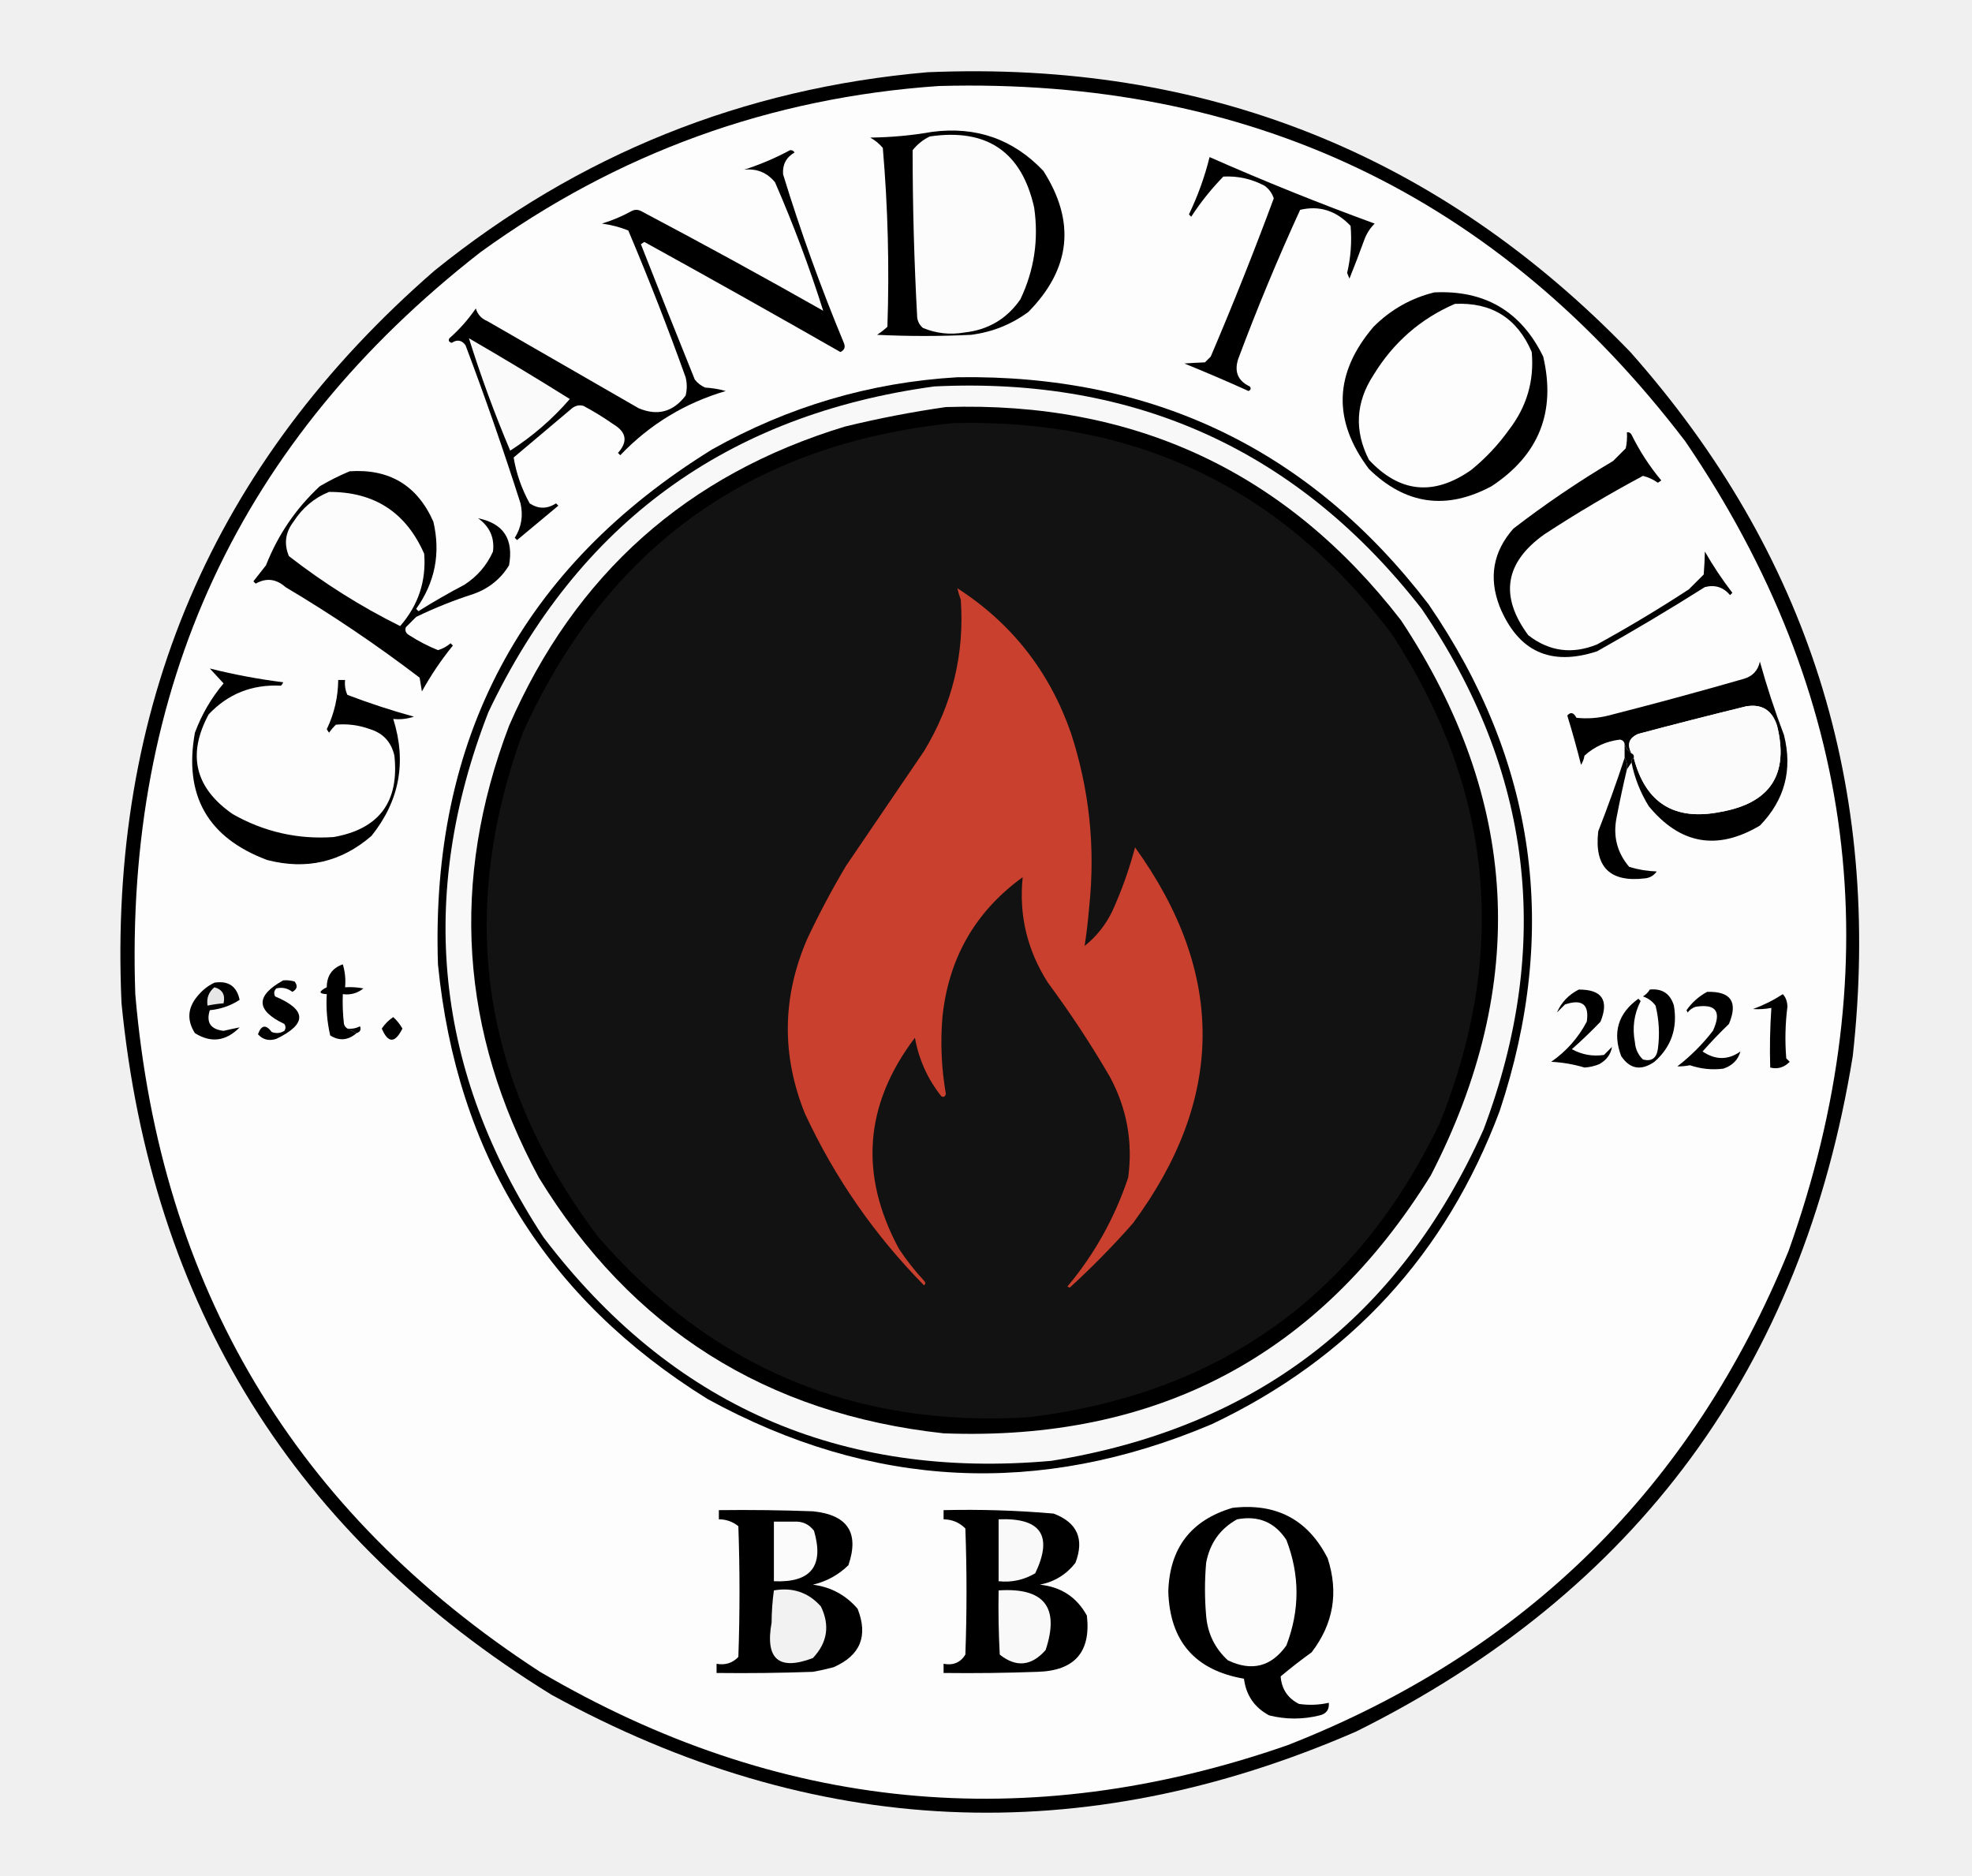
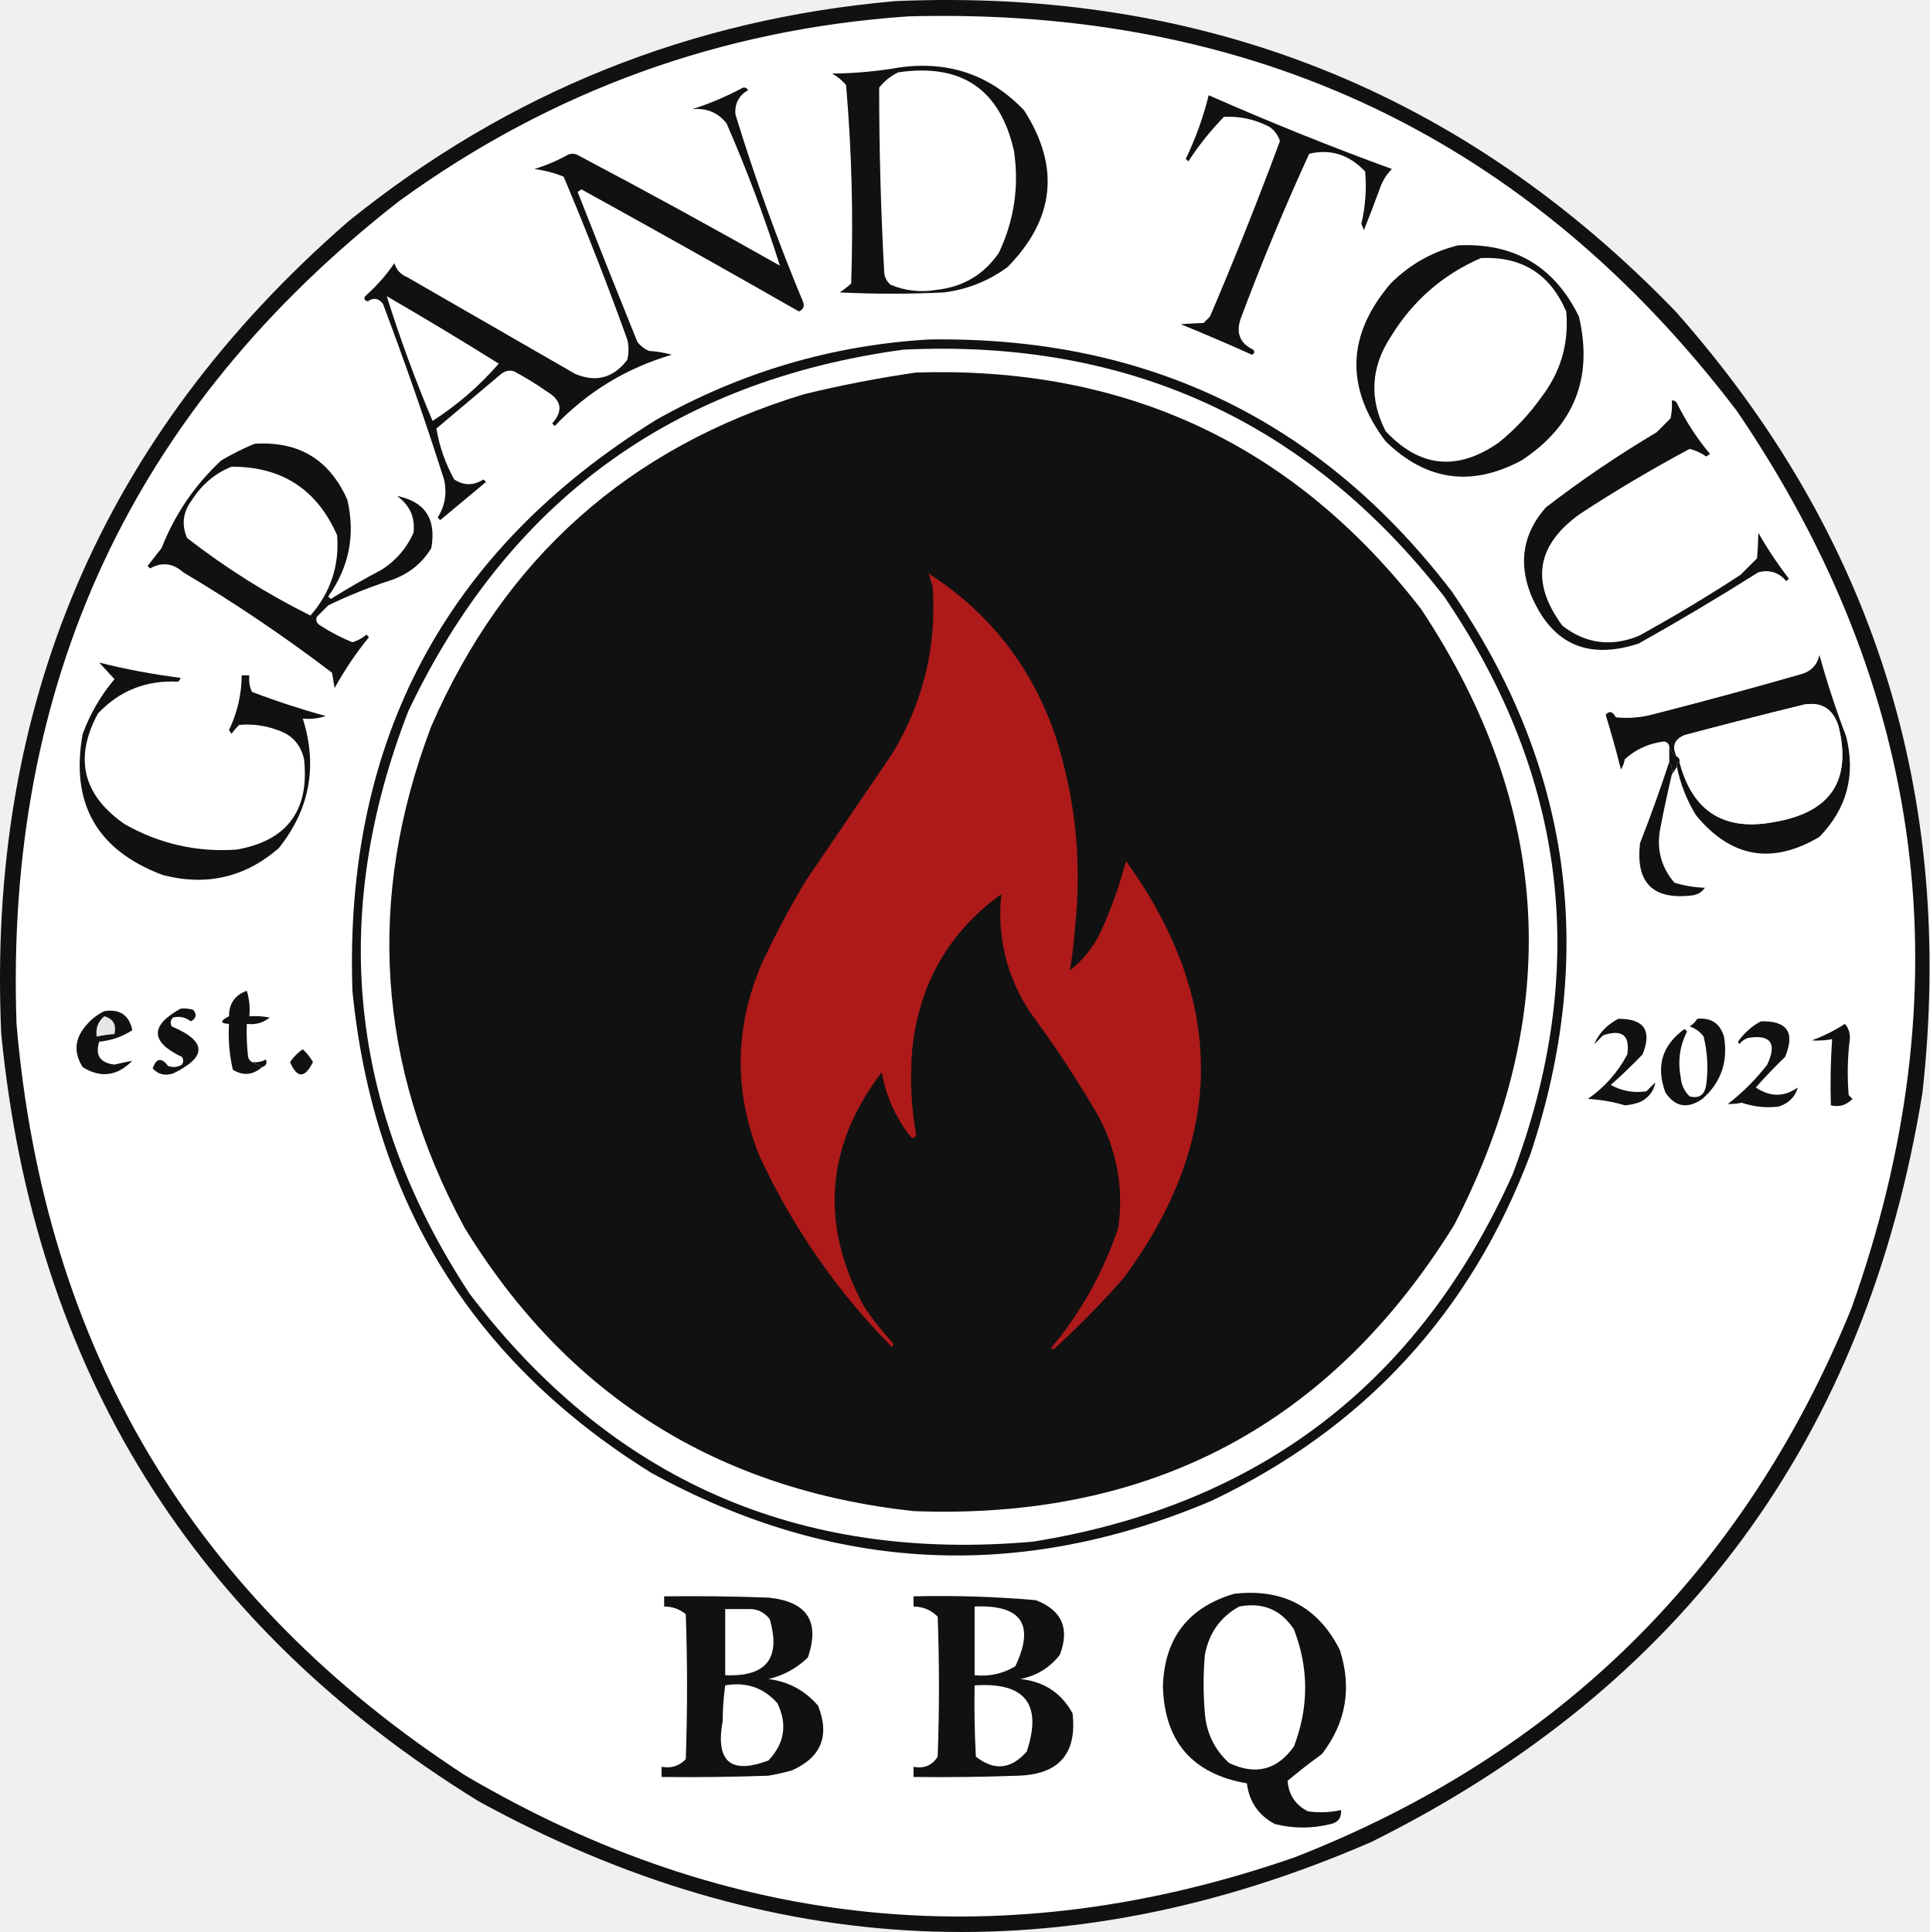
- <svg xmlns="http://www.w3.org/2000/svg" version="1.1" width="860px" height="818px" style="shape-rendering:geometricPrecision; text-rendering:geometricPrecision; image-rendering:optimizeQuality; fill-rule:evenodd; clip-rule:evenodd">
-   <path style="opacity:1" fill="#000000" d="M 404.5,31.5 C 525.326,26.364 627.493,67.03 711,153.5C 788.645,241.119 820.979,343.452 808,460.5C 786.066,595.97 713.899,694.137 591.5,755C 471.841,807.082 354.841,801.749 240.5,739C 128.466,669.852 65.966,569.352 53,437.5C 47.181,308.682 92.681,202.182 189.5,118C 252.285,67.344 323.952,38.51 404.5,31.5 Z" />
-   <path style="opacity:1" fill="#fdfdfd" d="M 409.5,37.5 C 544.944,33.815 653.444,85.482 735,192.5C 809.775,302.362 824.775,420.029 780,545.5C 737.954,648.546 665.121,720.379 561.5,761C 447.818,800.522 339.151,789.855 235.5,729C 128.706,659.643 69.873,561.143 59,433.5C 54.346,299.665 104.513,191.832 209.5,110C 269.209,66.707 335.876,42.541 409.5,37.5 Z" />
-   <path style="opacity:1" fill="#000000" d="M 406.5,57.5 C 425.677,54.991 441.844,60.658 455,74.5C 469.166,96.658 467,117.158 448.5,136C 441.065,141.48 432.732,144.814 423.5,146C 409.833,146.667 396.167,146.667 382.5,146C 384.09,144.954 385.59,143.787 387,142.5C 387.892,116.435 387.226,90.435 385,64.5C 383.442,62.641 381.609,61.141 379.5,60C 388.717,59.88 397.717,59.047 406.5,57.5 Z" />
-   <path style="opacity:1" fill="#fcfcfc" d="M 405.5,59.5 C 430.396,55.847 445.563,66.18 451,90.5C 453.037,104.489 451.037,117.822 445,130.5C 439.116,139.031 430.949,143.865 420.5,145C 414.276,146.061 408.276,145.394 402.5,143C 401.107,141.829 400.273,140.329 400,138.5C 398.667,114.176 398,89.843 398,65.5C 400.071,62.891 402.571,60.891 405.5,59.5 Z" />
-   <path style="opacity:1" fill="#000000" d="M 527.5,68.5 C 551.201,78.955 575.201,88.622 599.5,97.5C 597.501,99.493 596.001,101.827 595,104.5C 592.929,110.215 590.762,115.882 588.5,121.5C 588.167,120.667 587.833,119.833 587.5,119C 589.085,112.233 589.585,105.4 589,98.5C 582.722,91.847 575.389,89.513 567,91.5C 557.219,112.843 548.219,134.509 540,156.5C 538.176,162.057 539.843,166.057 545,168.5C 545.688,169.332 545.521,169.998 544.5,170.5C 535.143,166.279 525.81,162.279 516.5,158.5C 519.386,158.29 522.386,158.123 525.5,158C 526.333,157.167 527.167,156.333 528,155.5C 537.723,132.72 546.89,109.72 555.5,86.5C 554.781,84.272 553.448,82.439 551.5,81C 545.822,77.991 539.822,76.658 533.5,77C 528.222,82.416 523.555,88.25 519.5,94.5C 519.167,94.167 518.833,93.833 518.5,93.5C 522.378,85.425 525.378,77.092 527.5,68.5 Z" />
-   <path style="opacity:1" fill="#000000" d="M 625.5,127.5 C 647.524,126.426 663.358,135.759 673,155.5C 678.643,179.571 671.143,198.404 650.5,212C 630.799,222.589 612.965,220.089 597,204.5C 581.084,183.374 581.751,162.707 599,142.5C 606.51,135 615.343,130 625.5,127.5 Z" />
-   <path style="opacity:1" fill="#fdfdfd" d="M 634.5,132.5 C 650.527,131.763 661.694,138.763 668,153.5C 669.133,166.105 665.8,177.438 658,187.5C 653.292,194.085 647.792,199.919 641.5,205C 625.22,216.376 610.387,214.876 597,200.5C 590.529,187.809 591.196,175.476 599,163.5C 607.667,149.32 619.5,138.986 634.5,132.5 Z" />
-   <path style="opacity:1" fill="#000000" d="M 344.5,65.5 C 345.376,65.369 346.043,65.703 346.5,66.5C 342.863,68.607 341.196,71.773 341.5,76C 349.132,100.893 357.965,125.393 368,149.5C 368.783,151.319 368.283,152.652 366.5,153.5C 338.118,137.283 309.618,121.283 281,105.5C 280.5,105.833 280,106.167 279.5,106.5C 287.235,126.206 295.069,145.873 303,165.5C 304.214,167.049 305.714,168.215 307.5,169C 310.553,169.179 313.553,169.679 316.5,170.5C 298.651,175.755 283.318,185.088 270.5,198.5C 270.167,198.167 269.833,197.833 269.5,197.5C 273.902,192.594 273.236,188.428 267.5,185C 263.334,182.083 259.001,179.416 254.5,177C 252.711,176.48 251.044,176.813 249.5,178C 241,185.167 232.5,192.333 224,199.5C 225.165,206.513 227.498,213.179 231,219.5C 234.764,221.992 238.598,221.992 242.5,219.5C 242.833,219.833 243.167,220.167 243.5,220.5C 237.525,225.47 231.525,230.47 225.5,235.5C 225.167,235.167 224.833,234.833 224.5,234.5C 227.391,229.925 228.225,224.925 227,219.5C 219.592,196.275 211.592,173.275 203,150.5C 201.331,148.279 199.331,147.945 197,149.5C 195.743,149.15 195.409,148.483 196,147.5C 200.42,143.587 204.253,139.253 207.5,134.5C 208.293,137.126 209.96,138.96 212.5,140C 234.5,152.667 256.5,165.333 278.5,178C 286.73,181.48 293.563,179.647 299,172.5C 299.667,169.833 299.667,167.167 299,164.5C 291.245,142.896 282.912,121.563 274,100.5C 270.344,99.031 266.511,98.031 262.5,97.5C 267.039,96.118 271.372,94.284 275.5,92C 276.833,91.333 278.167,91.333 279.5,92C 306.24,106.119 332.74,120.619 359,135.5C 353.019,116.569 346.019,97.902 338,79.5C 334.544,75.243 330.044,73.41 324.5,74C 331.483,71.763 338.149,68.93 344.5,65.5 Z" />
-   <path style="opacity:1" fill="#fafafa" d="M 204.5,147.5 C 219.334,156.082 234,164.916 248.5,174C 240.929,182.736 232.262,190.236 222.5,196.5C 215.712,180.472 209.712,164.139 204.5,147.5 Z" />
-   <path style="opacity:1" fill="#000000" d="M 417.5,164.5 C 502.953,163.148 571.453,196.148 623,263.5C 669.893,331.877 680.226,405.544 654,484.5C 630.602,546.9 588.769,592.4 528.5,621C 453.326,652.88 379.993,649.213 308.5,610C 238.332,566.412 199.165,503.245 191,420.5C 187.712,322.221 227.545,247.387 310.5,196C 343.886,177.243 379.552,166.743 417.5,164.5 Z" />
-   <path style="opacity:1" fill="#f8f8f8" d="M 407.5,168.5 C 495.466,164.247 566.3,196.58 620,265.5C 668.312,336.395 677.312,412.062 647,492.5C 610.295,574.515 547.462,622.681 458.5,637C 366.449,645.211 292.615,612.711 237,539.5C 189.689,467.364 181.689,391.031 213,310.5C 252.168,228.153 317.001,180.819 407.5,168.5 Z" />
-   <path style="opacity:1" fill="#000000" d="M 412.5,177.5 C 494.86,174.855 561.027,205.855 611,270.5C 662.661,348.492 666.994,429.159 624,512.5C 575.379,591.07 504.546,628.57 411.5,625C 334.146,616.559 275.313,579.392 235,513.5C 200.627,449.812 196.294,384.145 222,316.5C 250.754,250.411 299.587,206.911 368.5,186C 383.17,182.432 397.837,179.598 412.5,177.5 Z" />
-   <path style="opacity:1" fill="#121212" d="M 415.5,184.5 C 495.426,182.384 559.259,213.051 607,276.5C 650.968,343.768 657.968,414.768 628,489.5C 591.822,565.036 531.989,607.869 448.5,618C 372.882,622.587 310.382,596.421 261,539.5C 210.024,472.344 199.024,399.01 228,319.5C 264.645,238.7 327.145,193.7 415.5,184.5 Z" />
-   <path style="opacity:1" fill="#000000" d="M 709.5,188.5 C 710.376,188.369 711.043,188.702 711.5,189.5C 715.046,196.706 719.379,203.373 724.5,209.5C 724,209.833 723.5,210.167 723,210.5C 721.039,209.103 718.872,208.103 716.5,207.5C 701.799,215.365 687.465,223.865 673.5,233C 656.221,245.301 653.888,259.968 666.5,277C 675.63,284.086 685.63,285.42 696.5,281C 710.132,273.516 723.466,265.516 736.5,257C 738.667,254.833 740.833,252.667 743,250.5C 743.282,246.998 743.449,243.665 743.5,240.5C 747.074,246.749 751.074,252.749 755.5,258.5C 755.167,258.833 754.833,259.167 754.5,259.5C 751.562,256.031 747.896,254.864 743.5,256C 728.095,265.731 712.428,275.065 696.5,284C 676.26,290.629 662.093,284.129 654,264.5C 649.133,251.888 651.133,240.555 660,230.5C 673.894,219.801 688.394,209.967 703.5,201C 705.333,199.167 707.167,197.333 709,195.5C 709.497,193.19 709.663,190.857 709.5,188.5 Z" />
-   <path style="opacity:1" fill="#000000" d="M 152.5,205.5 C 169.834,204.347 182.001,211.68 189,227.5C 192.216,241.3 189.716,253.967 181.5,265.5C 181.833,265.833 182.167,266.167 182.5,266.5C 189.003,262.414 195.67,258.581 202.5,255C 208.104,251.397 212.271,246.563 215,240.5C 215.726,234.446 213.559,229.612 208.5,226C 219.55,228.219 224.05,235.052 222,246.5C 218.38,252.441 213.213,256.607 206.5,259C 197.928,261.746 189.594,265.079 181.5,269C 180,270.5 178.5,272 177,273.5C 176.493,274.996 176.993,276.163 178.5,277C 182.478,279.572 186.645,281.739 191,283.5C 193.058,282.888 194.891,281.888 196.5,280.5C 196.833,280.833 197.167,281.167 197.5,281.5C 192.413,287.757 187.913,294.424 184,301.5C 183.667,299.5 183.333,297.5 183,295.5C 164.278,281.219 144.778,268.052 124.5,256C 120.42,252.385 116.086,251.885 111.5,254.5C 111.167,254.167 110.833,253.833 110.5,253.5C 112.333,251.167 114.167,248.833 116,246.5C 121.237,233.18 129.07,221.68 139.5,212C 143.789,209.495 148.122,207.328 152.5,205.5 Z" />
-   <path style="opacity:1" fill="#fcfcfc" d="M 143.5,214.5 C 163.264,214.438 177.097,223.438 185,241.5C 185.907,253.445 182.407,263.945 174.5,273C 157.458,264.544 141.291,254.377 126,242.5C 123.761,237.168 124.428,232.168 128,227.5C 131.869,221.452 137.035,217.118 143.5,214.5 Z" />
-   <path style="opacity:1" fill="#ca402e" d="M 417.5,256.5 C 441.145,271.742 457.645,292.742 467,319.5C 475.086,344.228 477.752,369.561 475,395.5C 474.525,401.262 473.858,406.928 473,412.5C 478.14,408.365 482.14,403.365 485,397.5C 489.125,388.459 492.458,379.126 495,369.5C 534.612,424.443 534.279,479.11 494,533.5C 485.349,543.318 476.183,552.651 466.5,561.5C 466.167,561.333 465.833,561.167 465.5,561C 477.305,546.896 486.139,531.062 492,513.5C 494.11,497.944 491.443,483.277 484,469.5C 475.746,455.319 466.746,441.653 457,428.5C 447.961,414.348 444.294,399.015 446,382.5C 425.327,397.494 413.661,417.828 411,443.5C 410.063,454.747 410.563,465.914 412.5,477C 412.15,478.257 411.483,478.591 410.5,478C 404.556,470.521 400.723,462.021 399,452.5C 376.952,481.592 374.619,512.259 392,544.5C 395.285,549.454 398.952,554.12 403,558.5C 403.667,559.167 403.667,559.833 403,560.5C 381.348,538.511 364.015,513.511 351,485.5C 340.773,460.058 341.106,434.725 352,409.5C 357.157,398.516 362.824,387.85 369,377.5C 380.333,360.833 391.667,344.167 403,327.5C 415.337,307.164 420.67,285.164 419,261.5C 418.392,259.846 417.892,258.179 417.5,256.5 Z" />
-   <path style="opacity:1" fill="#000000" d="M 711.5,332.5 C 711.328,331.508 711.662,330.842 712.5,330.5C 717.639,350.246 730.306,358.079 750.5,354C 772.043,350.139 780.209,337.639 775,316.5C 772.865,309.692 768.365,306.858 761.5,308C 745.775,311.848 730.108,315.848 714.5,320C 710.429,321.713 709.429,324.546 711.5,328.5C 710.022,327.552 709.022,326.219 708.5,324.5C 708.38,323.414 707.713,322.747 706.5,322.5C 700.55,323.201 695.383,325.535 691,329.5C 690.781,330.938 690.281,332.271 689.5,333.5C 687.69,326.284 685.69,319.118 683.5,312C 684.954,310.341 686.287,310.674 687.5,313C 692.208,313.496 696.875,313.162 701.5,312C 721.253,306.955 740.92,301.622 760.5,296C 764.307,294.895 766.64,292.395 767.5,288.5C 770.498,299.328 773.998,309.994 778,320.5C 781.82,335.693 778.32,348.859 767.5,360C 748.909,371.031 732.742,368.198 719,351.5C 715.373,345.584 712.873,339.25 711.5,332.5 Z" />
-   <path style="opacity:1" fill="#fbfbfb" d="M 712.5,330.5 C 712.672,329.508 712.338,328.842 711.5,328.5C 709.429,324.546 710.429,321.713 714.5,320C 730.108,315.848 745.775,311.848 761.5,308C 768.365,306.858 772.865,309.692 775,316.5C 780.209,337.639 772.043,350.139 750.5,354C 730.306,358.079 717.639,350.246 712.5,330.5 Z" />
-   <path style="opacity:1" fill="#000000" d="M 91.5,291.5 C 102.035,294.14 112.702,296.14 123.5,297.5C 123.291,298.086 122.957,298.586 122.5,299C 109.967,298.354 99.467,302.521 91,311.5C 81.521,329.086 85.021,343.586 101.5,355C 115.182,362.754 129.848,366.087 145.5,365C 165.325,361.494 174.159,349.661 172,329.5C 170.657,323.616 167.157,319.783 161.5,318C 156.622,316.194 151.622,315.527 146.5,316C 145.382,317.074 144.382,318.24 143.5,319.5C 143.167,319 142.833,318.5 142.5,318C 145.76,311.2 147.426,304.034 147.5,296.5C 148.5,296.5 149.5,296.5 150.5,296.5C 150.244,298.792 150.577,300.959 151.5,303C 161.011,306.628 170.678,309.795 180.5,312.5C 177.572,313.484 174.572,313.817 171.5,313.5C 177.399,332.228 174.233,349.228 162,364.5C 148.767,375.932 133.6,379.432 116.5,375C 90.566,365.302 80.066,346.802 85,319.5C 87.953,311.566 92.12,304.399 97.5,298C 95.451,295.753 93.451,293.586 91.5,291.5 Z" />
-   <path style="opacity:1" fill="#000000" d="M 708.5,324.5 C 709.022,326.219 710.022,327.552 711.5,328.5C 712.338,328.842 712.672,329.508 712.5,330.5C 711.662,330.842 711.328,331.508 711.5,332.5C 710.833,333.5 710.167,334.5 709.5,335.5C 709.784,333.585 709.451,331.919 708.5,330.5C 708.5,328.5 708.5,326.5 708.5,324.5 Z" />
-   <path style="opacity:1" fill="#000000" d="M 708.5,330.5 C 709.451,331.919 709.784,333.585 709.5,335.5C 707.845,342.454 706.345,349.454 705,356.5C 703.375,364.613 705.208,371.78 710.5,378C 714.381,379.19 718.381,379.857 722.5,380C 721.284,381.74 719.618,382.74 717.5,383C 702.053,384.886 695.219,378.053 697,362.5C 701.143,351.894 704.976,341.227 708.5,330.5 Z" />
-   <path style="opacity:1" fill="#000000" d="M 151.5,448.5 C 152.833,449.167 154.167,449.833 155.5,450.5C 151.809,453.681 147.976,454.014 144,451.5C 142.639,445.593 142.139,439.593 142.5,433.5C 138.898,433.322 138.898,432.322 142.5,430.5C 142.537,425.451 144.871,422.118 149.5,420.5C 150.487,423.768 150.82,427.102 150.5,430.5C 153.187,430.336 155.854,430.503 158.5,431C 155.893,433.105 152.893,433.938 149.5,433.5C 149.334,437.846 149.501,442.179 150,446.5C 150.278,447.416 150.778,448.082 151.5,448.5 Z" />
-   <path style="opacity:1" fill="#000000" d="M 93.5,428.5 C 99.594,427.541 103.261,430.041 104.5,436C 100.556,438.55 96.222,440.05 91.5,440.5C 89.825,445.84 91.825,448.84 97.5,449.5C 99.921,448.928 102.254,448.428 104.5,448C 98.53,454.059 92.03,454.892 85,450.5C 81.466,444.911 81.799,439.578 86,434.5C 88.114,431.879 90.614,429.879 93.5,428.5 Z" />
-   <path style="opacity:1" fill="#e6e6e6" d="M 93.5,430.5 C 96.987,431.445 98.32,433.778 97.5,437.5C 95.139,437.674 92.806,438.007 90.5,438.5C 90.016,435.212 91.016,432.545 93.5,430.5 Z" />
-   <path style="opacity:1" fill="#000000" d="M 123.5,427.5 C 125.199,427.34 126.866,427.506 128.5,428C 129.93,429.88 129.596,431.38 127.5,432.5C 125.368,430.883 123.035,430.383 120.5,431C 119.483,432.049 119.316,433.216 120,434.5C 133.833,440.325 134,446.492 120.5,453C 117.317,454.031 114.651,453.365 112.5,451C 113.952,446.932 115.952,446.598 118.5,450C 120.441,450.743 122.274,450.576 124,449.5C 124.667,448.5 124.667,447.5 124,446.5C 111.542,440.557 111.375,434.224 123.5,427.5 Z" />
-   <path style="opacity:1" fill="#000000" d="M 688.5,431.5 C 698.619,431.452 701.785,436.118 698,445.5C 693.958,449.71 689.792,453.71 685.5,457.5C 689.903,459.915 694.57,460.748 699.5,460C 700.667,458.833 701.833,457.667 703,456.5C 702.464,459.738 700.63,462.238 697.5,464C 695.419,464.869 693.253,465.369 691,465.5C 686.296,464.087 681.463,463.253 676.5,463C 683.096,458.406 688.262,452.573 692,445.5C 693.141,437.992 689.974,435.492 682.5,438C 681.333,439.167 680.167,440.333 679,441.5C 680.875,437.121 684.041,433.787 688.5,431.5 Z" />
-   <path style="opacity:1" fill="#000000" d="M 777.5,433.5 C 778.787,434.871 779.453,436.705 779.5,439C 778.55,446.487 778.383,453.987 779,461.5C 779.5,462 780,462.5 780.5,463C 778.027,465.489 775.193,466.323 772,465.5C 771.738,456.832 771.904,448.166 772.5,439.5C 769.824,440.008 767.157,440.175 764.5,440C 769.121,438.3 773.455,436.133 777.5,433.5 Z" />
-   <path style="opacity:1" fill="#000000" d="M 719.5,431.5 C 724.919,430.959 728.419,433.293 730,438.5C 731.666,448.384 728.833,456.55 721.5,463C 715.66,467.03 710.827,466.196 707,460.5C 703.155,450.214 705.655,441.88 714.5,435.5C 714.833,435.833 715.167,436.167 715.5,436.5C 712.613,442.128 711.78,448.128 713,454.5C 713.229,457.458 714.396,459.958 716.5,462C 720.226,462.961 722.392,461.461 723,457.5C 723.87,451.083 723.536,444.749 722,438.5C 720.58,436.578 718.747,435.245 716.5,434.5C 717.77,433.712 718.77,432.712 719.5,431.5 Z" />
-   <path style="opacity:1" fill="#000000" d="M 171.5,443.5 C 173.054,444.914 174.388,446.581 175.5,448.5C 172.259,454.991 169.259,454.991 166.5,448.5C 167.882,446.451 169.548,444.785 171.5,443.5 Z" />
-   <path style="opacity:1" fill="#000000" d="M 155.5,450.5 C 154.167,449.833 152.833,449.167 151.5,448.5C 153.467,448.739 155.301,448.406 157,447.5C 157.585,448.998 157.085,449.998 155.5,450.5 Z" />
-   <path style="opacity:1" fill="#000000" d="M 744.5,432.5 C 754.862,432.216 758.029,436.883 754,446.5C 750.012,450.322 746.179,454.322 742.5,458.5C 748.123,462.294 753.623,462.294 759,458.5C 757.983,462.185 755.483,464.685 751.5,466C 746.561,466.612 741.727,466.112 737,464.5C 735.104,464.87 733.271,465.037 731.5,465C 737.333,460.5 742.5,455.333 747,449.5C 750.895,441.111 748.395,437.611 739.5,439C 738.069,439.465 736.903,440.299 736,441.5C 735.833,441.167 735.667,440.833 735.5,440.5C 737.926,437.068 740.926,434.401 744.5,432.5 Z" />
-   <path style="opacity:1" fill="#000000" d="M 537.5,657.5 C 556.615,655.303 570.448,662.636 579,679.5C 583.852,694.417 581.519,708.084 572,720.5C 567.242,723.927 562.742,727.427 558.5,731C 558.926,736.526 561.593,740.526 566.5,743C 570.871,743.629 575.204,743.463 579.5,742.5C 579.759,745.48 578.426,747.313 575.5,748C 568.145,749.822 560.812,749.822 553.5,748C 547.089,744.583 543.422,739.25 542.5,732C 521.163,728.328 510.163,715.662 509.5,694C 510.063,675.018 519.396,662.851 537.5,657.5 Z" />
-   <path style="opacity:1" fill="#000000" d="M 313.5,658.5 C 327.171,658.333 340.837,658.5 354.5,659C 369.665,660.531 374.832,668.365 370,682.5C 365.642,686.763 360.475,689.597 354.5,691C 362.362,692.014 368.862,695.514 374,701.5C 378.702,713.396 375.202,721.896 363.5,727C 360.529,727.794 357.529,728.461 354.5,729C 340.504,729.5 326.504,729.667 312.5,729.5C 312.5,728.167 312.5,726.833 312.5,725.5C 316.287,726.186 319.454,725.186 322,722.5C 322.667,703.5 322.667,684.5 322,665.5C 319.508,663.503 316.675,662.503 313.5,662.5C 313.5,661.167 313.5,659.833 313.5,658.5 Z" />
-   <path style="opacity:1" fill="#000000" d="M 411.5,658.5 C 427.539,658.115 443.539,658.615 459.5,660C 469.81,663.91 472.976,671.077 469,681.5C 465.021,686.574 459.854,689.741 453.5,691C 462.777,691.969 469.611,696.469 474,704.5C 475.808,720.366 468.642,728.533 452.5,729C 438.837,729.5 425.171,729.667 411.5,729.5C 411.5,728.167 411.5,726.833 411.5,725.5C 415.684,726.296 418.85,724.963 421,721.5C 421.667,703.167 421.667,684.833 421,666.5C 418.421,663.89 415.254,662.557 411.5,662.5C 411.5,661.167 411.5,659.833 411.5,658.5 Z" />
-   <path style="opacity:1" fill="#fcfcfc" d="M 539.5,662.5 C 548.788,660.754 555.955,663.754 561,671.5C 566.888,686.787 566.888,702.12 561,717.5C 554.418,726.777 545.918,728.944 535.5,724C 529.802,718.769 526.635,712.269 526,704.5C 525.333,696.833 525.333,689.167 526,681.5C 527.593,672.941 532.093,666.607 539.5,662.5 Z" />
-   <path style="opacity:1" fill="#000000" d="M 346.5,663.5 C 343.5,663.5 340.5,663.5 337.5,663.5C 337.5,672.167 337.5,680.833 337.5,689.5C 336.507,680.682 336.173,671.682 336.5,662.5C 340.042,662.187 343.375,662.521 346.5,663.5 Z" />
-   <path style="opacity:1" fill="#fbfbfb" d="M 346.5,663.5 C 350.025,663.346 352.859,664.679 355,667.5C 359.465,682.878 353.631,690.211 337.5,689.5C 337.5,680.833 337.5,672.167 337.5,663.5C 340.5,663.5 343.5,663.5 346.5,663.5 Z" />
-   <path style="opacity:1" fill="#f9f9f9" d="M 435.5,662.5 C 453.949,661.749 459.282,669.583 451.5,686C 446.566,688.938 441.233,690.105 435.5,689.5C 435.5,680.5 435.5,671.5 435.5,662.5 Z" />
-   <path style="opacity:1" fill="#f2f2f2" d="M 337.5,693.5 C 345.747,692.055 352.58,694.388 358,700.5C 362.005,708.786 360.838,716.286 354.5,723C 339.618,728.633 333.618,723.466 336.5,707.5C 336.527,702.753 336.86,698.087 337.5,693.5 Z" />
-   <path style="opacity:1" fill="#f9f9f9" d="M 435.5,693.5 C 455.365,692.18 462.198,700.847 456,719.5C 449.838,726.523 443.171,727.189 436,721.5C 435.5,712.173 435.334,702.839 435.5,693.5 Z" />
+ <svg xmlns="http://www.w3.org/2000/svg" version="1.1" width="758.283" height="759.365" style="clip-rule:evenodd;fill-rule:evenodd;image-rendering:optimizeQuality;shape-rendering:geometricPrecision;text-rendering:geometricPrecision">
+   <path fill="#111111" d="m 351.995,0.432 c 120.826,-5.136 222.993,35.53 306.5,122 77.645,87.619 109.979,189.952 97,307 -21.934,135.47 -94.101,233.637 -216.5,294.5 -119.659,52.082 -236.659,46.749 -351,-16 C 75.961,638.784 13.461,538.284 0.495,406.432 -5.324,277.614 40.176,171.114 136.995,86.932 c 62.785,-50.656 134.452,-79.49 215,-86.5 z" />
+   <path fill="#FFFFFF" d="m 356.995,6.432 c 135.444,-3.685 243.944,47.982 325.5,155 74.775,109.862 89.775,227.529 45,353 -42.046,103.046 -114.879,174.879 -218.5,215.5 -113.682,39.522 -222.349,28.855 -326,-32 C 76.201,628.575 17.368,530.075 6.495,402.432 1.841,268.597 52.008,160.764 156.995,78.932 c 59.709,-43.293 126.376,-67.459 200,-72.5 z" />
+   <path fill="#111111" d="m 353.995,26.432 c 19.177,-2.509 35.344,3.158 48.5,17 14.166,22.158 12,42.658 -6.5,61.5 -7.435,5.48 -15.768,8.814 -25,10 -13.667,0.667 -27.333,0.667 -41,0 1.59,-1.046 3.09,-2.213 4.5,-3.5 0.892,-26.065 0.226,-52.065 -2,-78 -1.558,-1.859 -3.391,-3.359 -5.5,-4.5 9.217,-0.119 18.217,-0.953 27,-2.5 z" />
+   <path fill="#FFFFFF" d="m 352.995,28.432 c 24.896,-3.653 40.063,6.681 45.5,31 2.037,13.989 0.037,27.322 -6,40 -5.884,8.531 -14.051,13.365 -24.5,14.5 -6.224,1.061 -12.224,0.394 -18,-2 -1.393,-1.171 -2.227,-2.671 -2.5,-4.5 -1.333,-24.324 -2,-48.657 -2,-73 2.071,-2.609 4.571,-4.609 7.5,-6 z" />
+   <path fill="#111111" d="m 474.995,37.432 c 23.701,10.455 47.701,20.122 72,29 -1.999,1.994 -3.499,4.327 -4.5,7 -2.071,5.715 -4.238,11.382 -6.5,17 -0.333,-0.833 -0.667,-1.667 -1,-2.5 1.585,-6.767 2.085,-13.6 1.5,-20.5 -6.278,-6.653 -13.611,-8.987 -22,-7 -9.781,21.343 -18.781,43.009 -27,65 -1.824,5.557 -0.157,9.557 5,12 0.688,0.832 0.521,1.498 -0.5,2 -9.357,-4.221 -18.69,-8.221 -28,-12 2.886,-0.21 5.886,-0.377 9,-0.5 0.833,-0.833 1.667,-1.667 2.5,-2.5 9.723,-22.78 18.89,-45.78 27.5,-69 -0.719,-2.228 -2.052,-4.061 -4,-5.5 -5.678,-3.009 -11.678,-4.342 -18,-4 -5.278,5.416 -9.945,11.25 -14,17.5 -0.333,-0.333 -0.667,-0.667 -1,-1 3.878,-8.075 6.878,-16.408 9,-25 z" />
+   <path fill="#111111" d="m 572.995,96.432 c 22.024,-1.074 37.858,8.259 47.5,28 5.643,24.071 -1.857,42.904 -22.5,56.5 -19.701,10.589 -37.535,8.089 -53.5,-7.5 -15.916,-21.126 -15.249,-41.793 2,-62 7.51,-7.5 16.343,-12.5 26.5,-15 z" />
+   <path fill="#FFFFFF" d="m 581.995,101.432 c 16.027,-0.737 27.194,6.263 33.5,21 1.133,12.605 -2.2,23.938 -10,34 -4.708,6.585 -10.208,12.419 -16.5,17.5 -16.28,11.376 -31.113,9.876 -44.5,-4.5 -6.471,-12.691 -5.804,-25.024 2,-37 8.667,-14.18 20.5,-24.514 35.5,-31 z" />
+   <path fill="#111111" d="m 291.995,34.432 c 0.876,-0.131 1.543,0.203 2,1 -3.637,2.107 -5.304,5.273 -5,9.5 7.632,24.893 16.465,49.393 26.5,73.5 0.783,1.819 0.283,3.152 -1.5,4 -28.382,-16.217 -56.882,-32.217 -85.5,-48 -0.5,0.333 -1,0.667 -1.5,1 7.735,19.706 15.569,39.373 23.5,59 1.214,1.549 2.714,2.715 4.5,3.5 3.053,0.179 6.053,0.679 9,1.5 -17.849,5.255 -33.182,14.588 -46,28 -0.333,-0.333 -0.667,-0.667 -1,-1 4.402,-4.906 3.736,-9.072 -2,-12.5 -4.166,-2.917 -8.499,-5.584 -13,-8 -1.789,-0.52 -3.456,-0.187 -5,1 -8.5,7.167 -17,14.333 -25.5,21.5 1.165,7.013 3.498,13.679 7,20 3.764,2.492 7.598,2.492 11.5,0 0.333,0.333 0.667,0.667 1,1 -5.975,4.97 -11.975,9.97 -18,15 -0.333,-0.333 -0.667,-0.667 -1,-1 2.891,-4.575 3.725,-9.575 2.5,-15 -7.408,-23.225 -15.408,-46.225 -24,-69 -1.669,-2.221 -3.669,-2.555 -6,-1 -1.257,-0.35 -1.591,-1.017 -1,-2 4.42,-3.913 8.253,-8.247 11.5,-13 0.793,2.626 2.46,4.46 5,5.5 22,12.667 44,25.333 66,38 8.23,3.48 15.063,1.647 20.5,-5.5 0.667,-2.667 0.667,-5.333 0,-8 -7.755,-21.604 -16.088,-42.937 -25,-64 -3.656,-1.469 -7.489,-2.469 -11.5,-3 4.539,-1.383 8.872,-3.216 13,-5.5 1.333,-0.667 2.667,-0.667 4,0 26.74,14.119 53.24,28.619 79.5,43.5 -5.981,-18.931 -12.981,-37.598 -21,-56 -3.456,-4.257 -7.956,-6.09 -13.5,-5.5 6.983,-2.236 13.649,-5.07 20,-8.5 z" />
+   <path fill="#FFFFFF" d="m 151.995,116.432 c 14.834,8.582 29.5,17.416 44,26.5 -7.571,8.736 -16.238,16.236 -26,22.5 -6.788,-16.028 -12.788,-32.361 -18,-49 z" />
+   <path fill="#111111" d="m 364.995,133.432 c 85.453,-1.352 153.953,31.648 205.5,99 46.893,68.377 57.226,142.044 31,221 -23.398,62.4 -65.231,107.9 -125.5,136.5 -75.174,31.88 -148.507,28.213 -220,-11 -70.168,-43.588 -109.335,-106.755 -117.5,-189.5 -3.288,-98.279 36.545,-173.113 119.5,-224.5 33.386,-18.757 69.052,-29.257 107,-31.5 z" />
+   <path fill="#FFFFFF" d="m 354.995,137.432 c 87.966,-4.253 158.8,28.08 212.5,97 48.312,70.895 57.312,146.562 27,227 -36.705,82.015 -99.538,130.181 -188.5,144.5 -92.051,8.211 -165.885,-24.289 -221.5,-97.5 -47.311,-72.136 -55.311,-148.469 -24,-229 39.168,-82.347 104.001,-129.681 194.5,-142 z" />
+   <path fill="#111111" d="m 359.995,146.432 c 82.36,-2.645 148.527,28.355 198.5,93 51.661,77.992 55.994,158.659 13,242 -48.621,78.57 -119.454,116.07 -212.5,112.5 -77.354,-8.441 -136.187,-45.608 -176.5,-111.5 -34.373,-63.688 -38.706,-129.355 -13,-197 28.754,-66.089 77.587,-109.589 146.5,-130.5 14.67,-3.568 29.337,-6.402 44,-8.5 z" />
+   <path fill="#111111" d="m 362.995,153.432 c 79.926,-2.116 143.759,28.551 191.5,92 43.968,67.268 50.968,138.268 21,213 -36.178,75.536 -96.011,118.369 -179.5,128.5 -75.618,4.587 -138.118,-21.579 -187.5,-78.5 -50.976,-67.156 -61.976,-140.49 -33,-220 36.645,-80.8 99.145,-125.8 187.5,-135 z" />
+   <path fill="#111111" d="m 656.995,157.432 c 0.876,-0.131 1.543,0.202 2,1 3.546,7.206 7.879,13.873 13,20 -0.5,0.333 -1,0.667 -1.5,1 -1.961,-1.397 -4.128,-2.397 -6.5,-3 -14.701,7.865 -29.035,16.365 -43,25.5 -17.279,12.301 -19.612,26.968 -7,44 9.13,7.086 19.13,8.42 30,4 13.632,-7.484 26.966,-15.484 40,-24 2.167,-2.167 4.333,-4.333 6.5,-6.5 0.282,-3.502 0.449,-6.835 0.5,-10 3.574,6.249 7.574,12.249 12,18 -0.333,0.333 -0.667,0.667 -1,1 -2.938,-3.469 -6.604,-4.636 -11,-3.5 -15.405,9.731 -31.072,19.065 -47,28 -20.24,6.629 -34.407,0.129 -42.5,-19.5 -4.867,-12.612 -2.867,-23.945 6,-34 13.894,-10.699 28.394,-20.533 43.5,-29.5 1.833,-1.833 3.667,-3.667 5.5,-5.5 0.497,-2.31 0.663,-4.643 0.5,-7 z" />
+   <path fill="#111111" d="m 99.995,174.432 c 17.334,-1.153 29.501,6.18 36.5,22 3.216,13.8 0.716,26.467 -7.5,38 0.333,0.333 0.667,0.667 1,1 6.503,-4.086 13.17,-7.919 20,-11.5 5.604,-3.603 9.771,-8.437 12.5,-14.5 0.726,-6.054 -1.441,-10.888 -6.5,-14.5 11.05,2.219 15.55,9.052 13.5,20.5 -3.62,5.941 -8.787,10.107 -15.5,12.5 -8.572,2.746 -16.906,6.079 -25,10 -1.5,1.5 -3,3 -4.5,4.5 -0.507,1.496 -0.007,2.663 1.5,3.5 3.978,2.572 8.145,4.739 12.5,6.5 2.058,-0.612 3.891,-1.612 5.5,-3 0.333,0.333 0.667,0.667 1,1 -5.087,6.257 -9.587,12.924 -13.5,20 -0.333,-2 -0.667,-4 -1,-6 -18.722,-14.281 -38.222,-27.448 -58.5,-39.5 -4.08,-3.615 -8.414,-4.115 -13,-1.5 -0.333,-0.333 -0.667,-0.667 -1,-1 1.833,-2.333 3.667,-4.667 5.5,-7 5.237,-13.32 13.07,-24.82 23.5,-34.5 4.289,-2.505 8.622,-4.672 13,-6.5 z" />
+   <path fill="#FFFFFF" d="m 90.995,183.432 c 19.764,-0.062 33.597,8.938 41.5,27 0.907,11.945 -2.593,22.445 -10.5,31.5 -17.042,-8.456 -33.209,-18.623 -48.5,-30.5 -2.239,-5.332 -1.572,-10.332 2,-15 3.869,-6.048 9.035,-10.382 15.5,-13 z" />
+   <path fill="#AD1A19" d="m 364.995,225.432 c 23.645,15.242 40.145,36.242 49.5,63 8.086,24.728 10.752,50.061 8,76 -0.475,5.762 -1.142,11.428 -2,17 5.14,-4.135 9.14,-9.135 12,-15 4.125,-9.041 7.458,-18.374 10,-28 39.612,54.943 39.279,109.61 -1,164 -8.651,9.818 -17.817,19.151 -27.5,28 -0.333,-0.167 -0.667,-0.333 -1,-0.5 11.805,-14.104 20.639,-29.938 26.5,-47.5 2.11,-15.556 -0.557,-30.223 -8,-44 -8.254,-14.181 -17.254,-27.847 -27,-41 -9.039,-14.152 -12.706,-29.485 -11,-46 -20.673,14.994 -32.339,35.328 -35,61 -0.937,11.247 -0.437,22.414 1.5,33.5 -0.35,1.257 -1.017,1.591 -2,1 -5.944,-7.479 -9.777,-15.979 -11.5,-25.5 -22.048,29.092 -24.381,59.759 -7,92 3.285,4.954 6.952,9.62 11,14 0.667,0.667 0.667,1.333 0,2 -21.652,-21.989 -38.985,-46.989 -52,-75 -10.227,-25.442 -9.894,-50.775 1,-76 5.157,-10.984 10.824,-21.65 17,-32 11.333,-16.667 22.667,-33.333 34,-50 12.337,-20.336 17.67,-42.336 16,-66 -0.608,-1.654 -1.108,-3.321 -1.5,-5 z" />
+   <path fill="#111111" d="m 658.995,301.432 c -0.172,-0.992 0.162,-1.658 1,-2 5.139,19.746 17.806,27.579 38,23.5 21.543,-3.861 29.709,-16.361 24.5,-37.5 -2.135,-6.808 -6.635,-9.642 -13.5,-8.5 -15.725,3.848 -31.392,7.848 -47,12 -4.071,1.713 -5.071,4.546 -3,8.5 -1.478,-0.948 -2.478,-2.281 -3,-4 -0.12,-1.086 -0.787,-1.753 -2,-2 -5.95,0.701 -11.117,3.035 -15.5,7 -0.219,1.438 -0.719,2.771 -1.5,4 -1.81,-7.216 -3.81,-14.382 -6,-21.5 1.454,-1.659 2.787,-1.326 4,1 4.708,0.496 9.375,0.162 14,-1 19.753,-5.045 39.42,-10.378 59,-16 3.807,-1.105 6.14,-3.605 7,-7.5 2.998,10.828 6.498,21.494 10.5,32 3.82,15.193 0.32,28.359 -10.5,39.5 -18.591,11.031 -34.758,8.198 -48.5,-8.5 -3.627,-5.916 -6.127,-12.25 -7.5,-19 z" />
+   <path fill="#FFFFFF" d="m 659.995,299.432 c 0.172,-0.992 -0.162,-1.658 -1,-2 -2.071,-3.954 -1.071,-6.787 3,-8.5 15.608,-4.152 31.275,-8.152 47,-12 6.865,-1.142 11.365,1.692 13.5,8.5 5.209,21.139 -2.957,33.639 -24.5,37.5 -20.194,4.079 -32.861,-3.754 -38,-23.5 z" />
+   <path fill="#111111" d="m 38.995,260.432 c 10.535,2.64 21.202,4.64 32,6 -0.209,0.586 -0.543,1.086 -1,1.5 -12.533,-0.646 -23.033,3.521 -31.5,12.5 -9.479,17.586 -5.979,32.086 10.5,43.5 13.682,7.754 28.348,11.087 44,10 19.825,-3.506 28.659,-15.339 26.5,-35.5 -1.343,-5.884 -4.843,-9.717 -10.5,-11.5 -4.878,-1.806 -9.878,-2.473 -15,-2 -1.118,1.074 -2.118,2.24 -3,3.5 -0.333,-0.5 -0.667,-1 -1,-1.5 3.26,-6.8 4.926,-13.966 5,-21.5 1,0 2,0 3,0 -0.256,2.292 0.077,4.459 1,6.5 9.511,3.628 19.178,6.795 29,9.5 -2.928,0.984 -5.928,1.317 -9,1 5.899,18.728 2.733,35.728 -9.5,51 -13.233,11.432 -28.4,14.932 -45.5,10.5 -25.934,-9.698 -36.434,-28.198 -31.5,-55.5 2.953,-7.934 7.12,-15.101 12.5,-21.5 -2.049,-2.247 -4.049,-4.414 -6,-6.5 z" />
+   <path fill="#111111" d="m 655.995,293.432 c 0.522,1.719 1.522,3.052 3,4 0.838,0.342 1.172,1.008 1,2 -0.838,0.342 -1.172,1.008 -1,2 -0.667,1 -1.333,2 -2,3 0.284,-1.915 -0.049,-3.581 -1,-5 0,-2 0,-4 0,-6 z" />
+   <path fill="#111111" d="m 655.995,299.432 c 0.951,1.419 1.284,3.085 1,5 -1.655,6.954 -3.155,13.954 -4.5,21 -1.625,8.113 0.208,15.28 5.5,21.5 3.881,1.19 7.881,1.857 12,2 -1.216,1.74 -2.882,2.74 -5,3 -15.447,1.886 -22.281,-4.947 -20.5,-20.5 4.143,-10.606 7.976,-21.273 11.5,-32 z" />
+   <path fill="#111111" d="m 98.995,417.432 c 1.333,0.667 2.667,1.333 4,2 -3.691,3.181 -7.524,3.514 -11.5,1 -1.361,-5.907 -1.861,-11.907 -1.5,-18 -3.602,-0.178 -3.602,-1.178 0,-3 0.037,-5.049 2.371,-8.382 7,-10 0.987,3.268 1.32,6.602 1,10 2.687,-0.164 5.354,0.003 8,0.5 -2.607,2.105 -5.607,2.938 -9,2.5 -0.166,4.346 10e-4,8.679 0.5,13 0.278,0.916 0.778,1.582 1.5,2 z" />
+   <path fill="#111111" d="m 40.995,397.432 c 6.094,-0.959 9.761,1.541 11,7.5 -3.944,2.55 -8.277,4.05 -13,4.5 -1.675,5.34 0.325,8.34 6,9 2.421,-0.572 4.754,-1.072 7,-1.5 -5.97,6.059 -12.47,6.892 -19.5,2.5 -3.534,-5.589 -3.201,-10.922 1,-16 2.114,-2.621 4.614,-4.621 7.5,-6 z" />
+   <path fill="#e6e6e6" d="m 40.995,399.432 c 3.487,0.945 4.82,3.278 4,7 -2.361,0.174 -4.694,0.507 -7,1 -0.484,-3.288 0.516,-5.955 3,-8 z" />
+   <path fill="#111111" d="m 70.995,396.432 c 1.699,-0.16 3.366,0.006 5,0.5 1.43,1.88 1.096,3.38 -1,4.5 -2.132,-1.617 -4.465,-2.117 -7,-1.5 -1.017,1.049 -1.184,2.216 -0.5,3.5 13.833,5.825 14,11.992 0.5,18.5 -3.183,1.031 -5.849,0.365 -8,-2 1.452,-4.068 3.452,-4.402 6,-1 1.941,0.743 3.774,0.576 5.5,-0.5 0.667,-1 0.667,-2 0,-3 -12.458,-5.943 -12.625,-12.276 -0.5,-19 z" />
+   <path fill="#111111" d="m 635.995,400.432 c 10.119,-0.048 13.285,4.618 9.5,14 -4.042,4.21 -8.208,8.21 -12.5,12 4.403,2.415 9.07,3.248 14,2.5 1.167,-1.167 2.333,-2.333 3.5,-3.5 -0.536,3.238 -2.37,5.738 -5.5,7.5 -2.081,0.869 -4.247,1.369 -6.5,1.5 -4.704,-1.413 -9.537,-2.247 -14.5,-2.5 6.596,-4.594 11.762,-10.427 15.5,-17.5 1.141,-7.508 -2.026,-10.008 -9.5,-7.5 -1.167,1.167 -2.333,2.333 -3.5,3.5 1.875,-4.379 5.041,-7.713 9.5,-10 z" />
+   <path fill="#111111" d="m 724.995,402.432 c 1.287,1.371 1.953,3.205 2,5.5 -0.95,7.487 -1.117,14.987 -0.5,22.5 0.5,0.5 1,1 1.5,1.5 -2.473,2.489 -5.307,3.323 -8.5,2.5 -0.262,-8.668 -0.096,-17.334 0.5,-26 -2.676,0.508 -5.343,0.675 -8,0.5 4.621,-1.7 8.955,-3.867 13,-6.5 z" />
+   <path fill="#111111" d="m 666.995,400.432 c 5.419,-0.541 8.919,1.793 10.5,7 1.666,9.884 -1.167,18.05 -8.5,24.5 -5.84,4.03 -10.673,3.196 -14.5,-2.5 -3.845,-10.286 -1.345,-18.62 7.5,-25 0.333,0.333 0.667,0.667 1,1 -2.887,5.628 -3.72,11.628 -2.5,18 0.229,2.958 1.396,5.458 3.5,7.5 3.726,0.961 5.892,-0.539 6.5,-4.5 0.87,-6.417 0.536,-12.751 -1,-19 -1.42,-1.922 -3.253,-3.255 -5.5,-4 1.27,-0.788 2.27,-1.788 3,-3 z" />
+   <path fill="#111111" d="m 118.995,412.432 c 1.554,1.414 2.888,3.081 4,5 -3.241,6.491 -6.241,6.491 -9,0 1.382,-2.049 3.048,-3.715 5,-5 z" />
+   <path fill="#111111" d="m 102.995,419.432 c -1.333,-0.667 -2.667,-1.333 -4,-2 1.967,0.239 3.801,-0.094 5.5,-1 0.585,1.498 0.085,2.498 -1.5,3 z" />
+   <path fill="#111111" d="m 691.995,401.432 c 10.362,-0.284 13.529,4.383 9.5,14 -3.988,3.822 -7.821,7.822 -11.5,12 5.623,3.794 11.123,3.794 16.5,0 -1.017,3.685 -3.517,6.185 -7.5,7.5 -4.939,0.612 -9.773,0.112 -14.5,-1.5 -1.896,0.37 -3.729,0.537 -5.5,0.5 5.833,-4.5 11,-9.667 15.5,-15.5 3.895,-8.389 1.395,-11.889 -7.5,-10.5 -1.431,0.465 -2.597,1.299 -3.5,2.5 -0.167,-0.333 -0.333,-0.667 -0.5,-1 2.426,-3.432 5.426,-6.099 9,-8 z" />
+   <path fill="#111111" d="m 484.995,626.432 c 19.115,-2.197 32.948,5.136 41.5,22 4.852,14.917 2.519,28.584 -7,41 -4.758,3.427 -9.258,6.927 -13.5,10.5 0.426,5.526 3.093,9.526 8,12 4.371,0.629 8.704,0.463 13,-0.5 0.259,2.98 -1.074,4.813 -4,5.5 -7.355,1.822 -14.688,1.822 -22,0 -6.411,-3.417 -10.078,-8.75 -11,-16 -21.337,-3.672 -32.337,-16.338 -33,-38 0.563,-18.982 9.896,-31.149 28,-36.5 z" />
+   <path fill="#111111" d="m 260.995,627.432 c 13.671,-0.167 27.337,0 41,0.5 15.165,1.531 20.332,9.365 15.5,23.5 -4.358,4.263 -9.525,7.097 -15.5,8.5 7.862,1.014 14.362,4.514 19.5,10.5 4.702,11.896 1.202,20.396 -10.5,25.5 -2.971,0.794 -5.971,1.461 -9,2 -13.996,0.5 -27.996,0.667 -42,0.5 0,-1.333 0,-2.667 0,-4 3.787,0.686 6.954,-0.314 9.5,-3 0.667,-19 0.667,-38 0,-57 -2.492,-1.997 -5.325,-2.997 -8.5,-3 0,-1.333 0,-2.667 0,-4 z" />
+   <path fill="#111111" d="m 358.995,627.432 c 16.039,-0.385 32.039,0.115 48,1.5 10.31,3.91 13.476,11.077 9.5,21.5 -3.979,5.074 -9.146,8.241 -15.5,9.5 9.277,0.969 16.111,5.469 20.5,13.5 1.808,15.866 -5.358,24.033 -21.5,24.5 -13.663,0.5 -27.329,0.667 -41,0.5 0,-1.333 0,-2.667 0,-4 4.184,0.796 7.35,-0.537 9.5,-4 0.667,-18.333 0.667,-36.667 0,-55 -2.579,-2.61 -5.746,-3.943 -9.5,-4 0,-1.333 0,-2.667 0,-4 z" />
+   <path fill="#FFFFFF" d="m 486.995,631.432 c 9.288,-1.746 16.455,1.254 21.5,9 5.888,15.287 5.888,30.62 0,46 -6.582,9.277 -15.082,11.444 -25.5,6.5 -5.698,-5.231 -8.865,-11.731 -9.5,-19.5 -0.667,-7.667 -0.667,-15.333 0,-23 1.593,-8.559 6.093,-14.893 13.5,-19 z" />
+   <path fill="#111111" d="m 293.995,632.432 c -3,0 -6,0 -9,0 0,8.667 0,17.333 0,26 -0.993,-8.818 -1.327,-17.818 -1,-27 3.542,-0.313 6.875,0.021 10,1 z" />
+   <path fill="#FFFFFF" d="m 293.995,632.432 c 3.525,-0.154 6.359,1.179 8.5,4 4.465,15.378 -1.369,22.711 -17.5,22 0,-8.667 0,-17.333 0,-26 3,0 6,0 9,0 z" />
+   <path fill="#FFFFFF" d="m 382.995,631.432 c 18.449,-0.751 23.782,7.083 16,23.5 -4.934,2.938 -10.267,4.105 -16,3.5 0,-9 0,-18 0,-27 z" />
+   <path fill="#FFFFFF" d="m 284.995,662.432 c 8.247,-1.445 15.08,0.888 20.5,7 4.005,8.286 2.838,15.786 -3.5,22.5 -14.882,5.633 -20.882,0.466 -18,-15.5 0.027,-4.747 0.36,-9.413 1,-14 z" />
+   <path fill="#FFFFFF" d="m 382.995,662.432 c 19.865,-1.32 26.698,7.347 20.5,26 -6.162,7.023 -12.829,7.689 -20,2 -0.5,-9.327 -0.666,-18.661 -0.5,-28 z" />
</svg>
